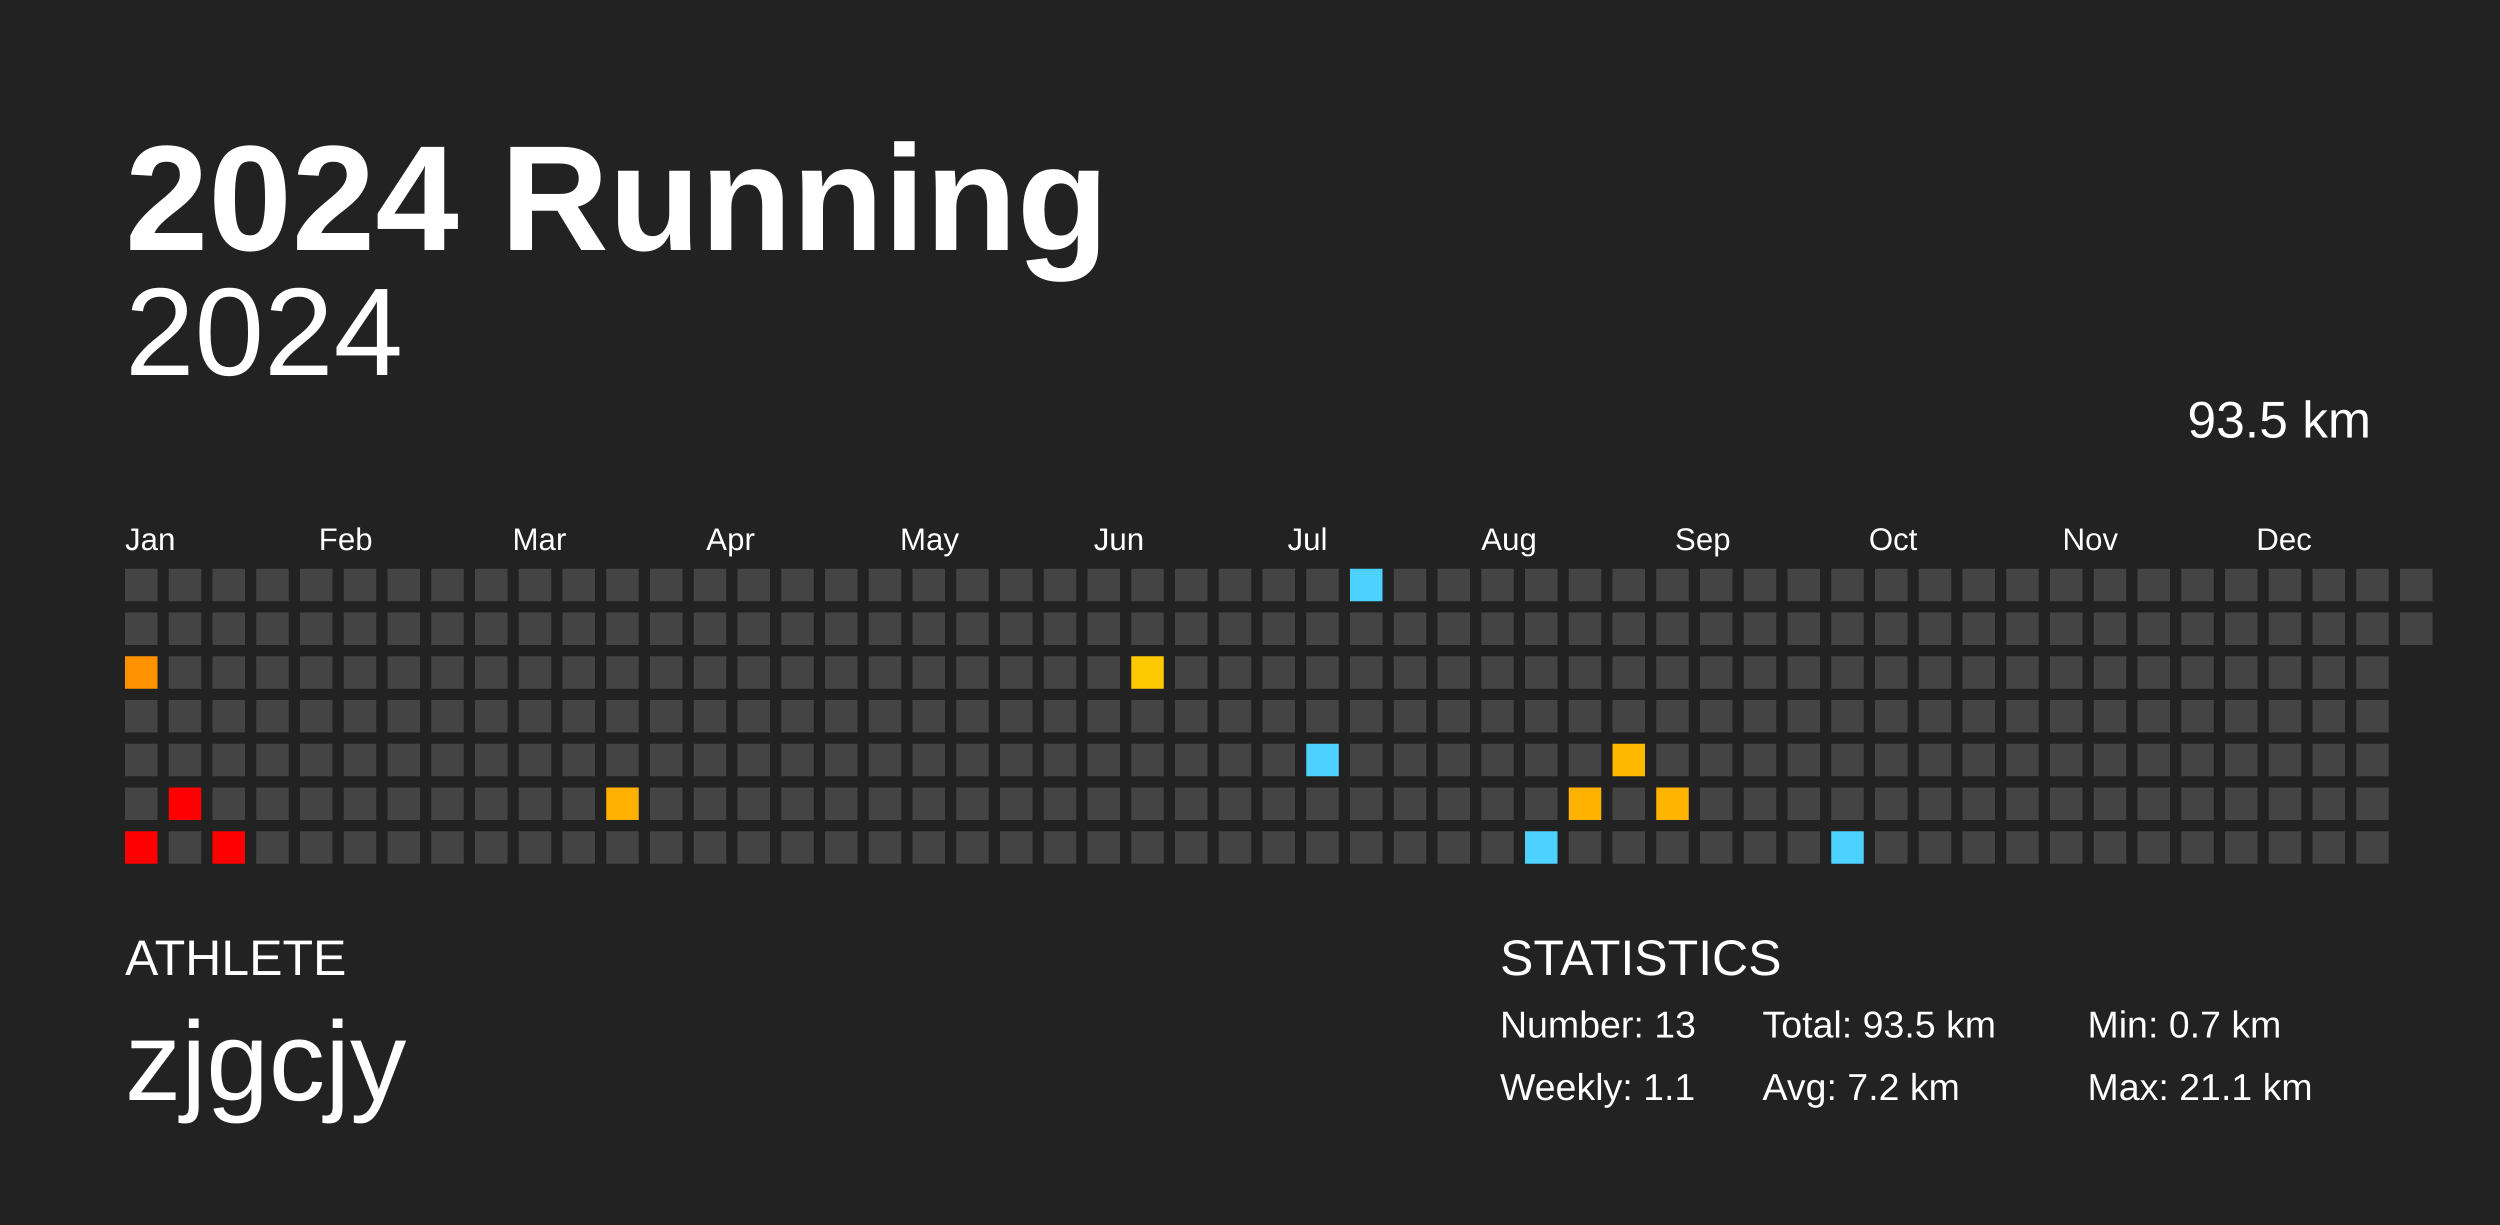
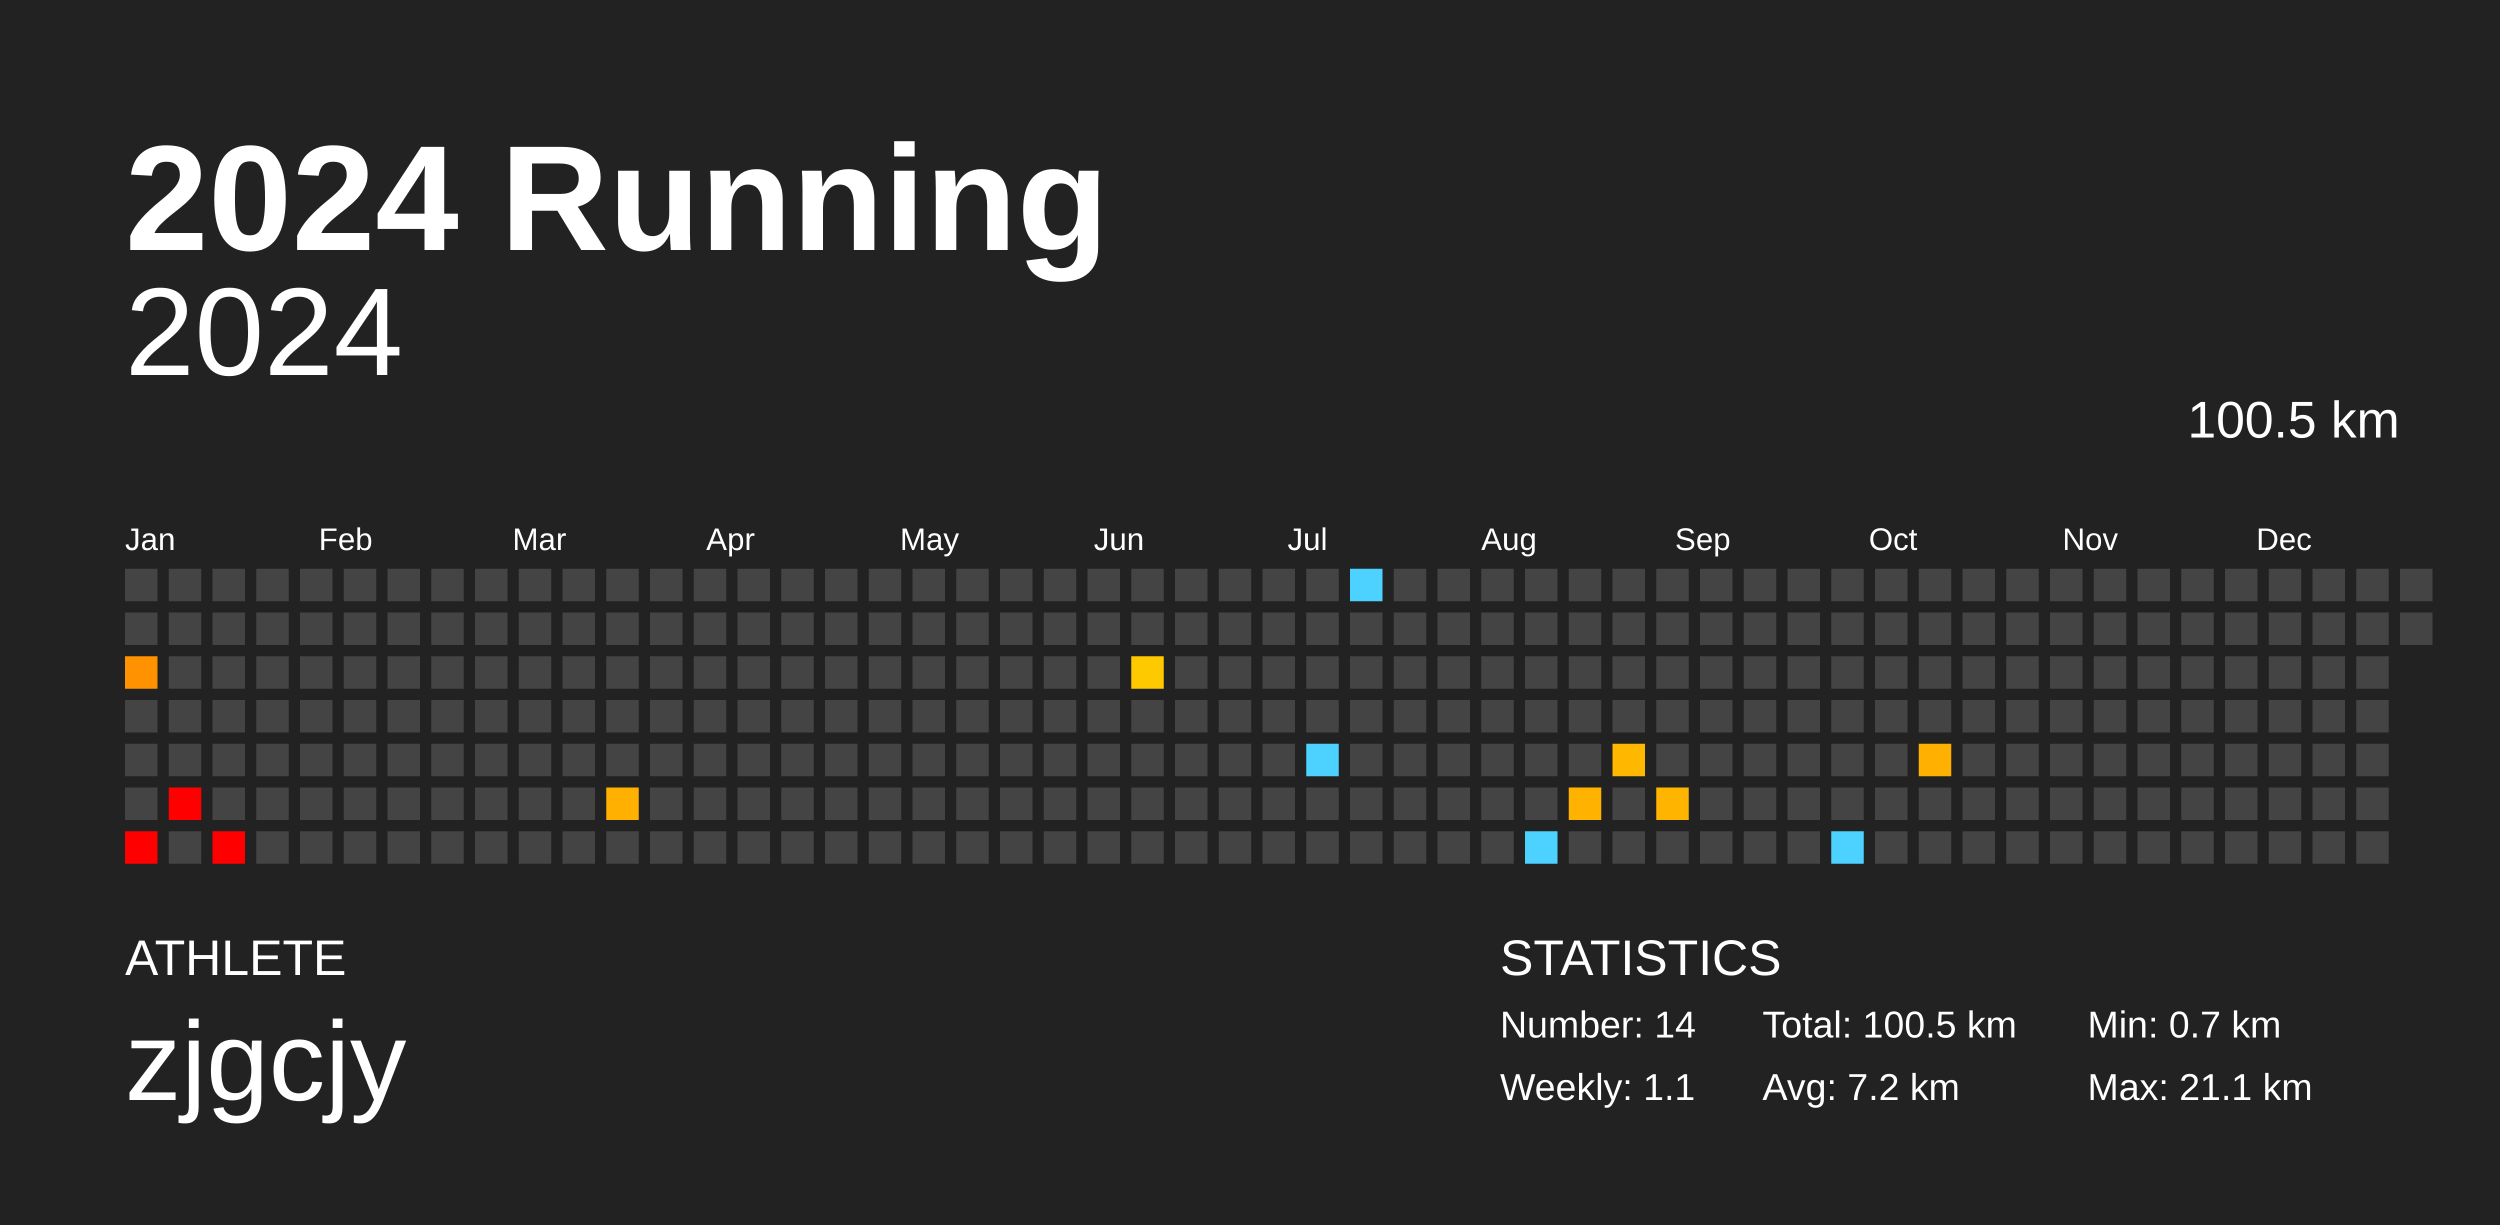
<svg xmlns="http://www.w3.org/2000/svg" baseProfile="full" height="98mm" version="1.1" viewBox="0,0,200,98" width="200mm">
  <defs />
  <rect fill="#222222" height="98" width="200" x="0" y="0" />
  <text fill="#FFFFFF" style="font-size:12px; font-family:Arial; font-weight:bold;" x="10" y="20">2024 Running</text>
  <text fill="#FFFFFF" style="font-size:4px; font-family:Arial" x="10" y="78">ATHLETE</text>
  <text fill="#FFFFFF" style="font-size:9px; font-family:Arial" x="10" y="88">zjgcjy</text>
  <text fill="#FFFFFF" style="font-size:4px; font-family:Arial" x="120" y="78">STATISTICS</text>
-   <text fill="#FFFFFF" style="font-size:3px; font-family:Arial" x="120" y="83">Number: 13</text>
+   <text fill="#FFFFFF" style="font-size:3px; font-family:Arial" x="120" y="83">Number: 14</text>
  <text fill="#FFFFFF" style="font-size:3px; font-family:Arial" x="120" y="88">Weekly: 1.1</text>
-   <text fill="#FFFFFF" style="font-size:3px; font-family:Arial" x="141" y="83">Total: 93.5 km</text>
+   <text fill="#FFFFFF" style="font-size:3px; font-family:Arial" x="141" y="83">Total: 100.5 km</text>
  <text fill="#FFFFFF" style="font-size:3px; font-family:Arial" x="141" y="88">Avg: 7.2 km</text>
  <text fill="#FFFFFF" style="font-size:3px; font-family:Arial" x="167" y="83">Min: 0.7 km</text>
  <text fill="#FFFFFF" style="font-size:3px; font-family:Arial" x="167" y="88">Max: 21.1 km</text>
  <text alignment-baseline="hanging" fill="#FFFFFF" style="font-size:10.0px; font-family:Arial;" x="10" y="30">2024</text>
-   <text alignment-baseline="hanging" fill="#FFFFFF" style="font-size:4.125px; font-family:Arial;" x="175" y="35">93.5 km</text>
+   <text alignment-baseline="hanging" fill="#FFFFFF" style="font-size:4.125px; font-family:Arial;" x="175" y="35">100.5 km</text>
  <text fill="#FFFFFF" style="font-size:2.5px; font-family:Arial" x="10.0" y="44">Jan</text>
  <text fill="#FFFFFF" style="font-size:2.5px; font-family:Arial" x="25.5" y="44">Feb</text>
  <text fill="#FFFFFF" style="font-size:2.5px; font-family:Arial" x="41.0" y="44">Mar</text>
  <text fill="#FFFFFF" style="font-size:2.5px; font-family:Arial" x="56.5" y="44">Apr</text>
  <text fill="#FFFFFF" style="font-size:2.5px; font-family:Arial" x="72.0" y="44">May</text>
  <text fill="#FFFFFF" style="font-size:2.5px; font-family:Arial" x="87.5" y="44">Jun</text>
  <text fill="#FFFFFF" style="font-size:2.5px; font-family:Arial" x="103.0" y="44">Jul</text>
  <text fill="#FFFFFF" style="font-size:2.5px; font-family:Arial" x="118.5" y="44">Aug</text>
  <text fill="#FFFFFF" style="font-size:2.5px; font-family:Arial" x="134.0" y="44">Sep</text>
  <text fill="#FFFFFF" style="font-size:2.5px; font-family:Arial" x="149.5" y="44">Oct</text>
  <text fill="#FFFFFF" style="font-size:2.5px; font-family:Arial" x="165.0" y="44">Nov</text>
  <text fill="#FFFFFF" style="font-size:2.5px; font-family:Arial" x="180.5" y="44">Dec</text>
  <rect fill="#444444" height="2.6" width="2.6" x="10.0" y="45.5" />
  <rect fill="#444444" height="2.6" width="2.6" x="10.0" y="49.0" />
  <rect fill="#ff9200" height="2.6" width="2.6" x="10.0" y="52.5" />
  <rect fill="#444444" height="2.6" width="2.6" x="10.0" y="56.0" />
  <rect fill="#444444" height="2.6" width="2.6" x="10.0" y="59.5" />
  <rect fill="#444444" height="2.6" width="2.6" x="10.0" y="63.0" />
  <rect fill="red" height="2.6" width="2.6" x="10.0" y="66.5" />
  <rect fill="#444444" height="2.6" width="2.6" x="13.5" y="45.5" />
  <rect fill="#444444" height="2.6" width="2.6" x="13.5" y="49.0" />
  <rect fill="#444444" height="2.6" width="2.6" x="13.5" y="52.5" />
  <rect fill="#444444" height="2.6" width="2.6" x="13.5" y="56.0" />
  <rect fill="#444444" height="2.6" width="2.6" x="13.5" y="59.5" />
  <rect fill="red" height="2.6" width="2.6" x="13.5" y="63.0" />
  <rect fill="#444444" height="2.6" width="2.6" x="13.5" y="66.5" />
  <rect fill="#444444" height="2.6" width="2.6" x="17.0" y="45.5" />
  <rect fill="#444444" height="2.6" width="2.6" x="17.0" y="49.0" />
  <rect fill="#444444" height="2.6" width="2.6" x="17.0" y="52.5" />
  <rect fill="#444444" height="2.6" width="2.6" x="17.0" y="56.0" />
  <rect fill="#444444" height="2.6" width="2.6" x="17.0" y="59.5" />
  <rect fill="#444444" height="2.6" width="2.6" x="17.0" y="63.0" />
  <rect fill="red" height="2.6" width="2.6" x="17.0" y="66.5" />
  <rect fill="#444444" height="2.6" width="2.6" x="20.5" y="45.5" />
  <rect fill="#444444" height="2.6" width="2.6" x="20.5" y="49.0" />
  <rect fill="#444444" height="2.6" width="2.6" x="20.5" y="52.5" />
  <rect fill="#444444" height="2.6" width="2.6" x="20.5" y="56.0" />
  <rect fill="#444444" height="2.6" width="2.6" x="20.5" y="59.5" />
  <rect fill="#444444" height="2.6" width="2.6" x="20.5" y="63.0" />
  <rect fill="#444444" height="2.6" width="2.6" x="20.5" y="66.5" />
  <rect fill="#444444" height="2.6" width="2.6" x="24.0" y="45.5" />
  <rect fill="#444444" height="2.6" width="2.6" x="24.0" y="49.0" />
  <rect fill="#444444" height="2.6" width="2.6" x="24.0" y="52.5" />
  <rect fill="#444444" height="2.6" width="2.6" x="24.0" y="56.0" />
  <rect fill="#444444" height="2.6" width="2.6" x="24.0" y="59.5" />
  <rect fill="#444444" height="2.6" width="2.6" x="24.0" y="63.0" />
  <rect fill="#444444" height="2.6" width="2.6" x="24.0" y="66.5" />
  <rect fill="#444444" height="2.6" width="2.6" x="27.5" y="45.5" />
  <rect fill="#444444" height="2.6" width="2.6" x="27.5" y="49.0" />
  <rect fill="#444444" height="2.6" width="2.6" x="27.5" y="52.5" />
  <rect fill="#444444" height="2.6" width="2.6" x="27.5" y="56.0" />
  <rect fill="#444444" height="2.6" width="2.6" x="27.5" y="59.5" />
  <rect fill="#444444" height="2.6" width="2.6" x="27.5" y="63.0" />
  <rect fill="#444444" height="2.6" width="2.6" x="27.5" y="66.5" />
  <rect fill="#444444" height="2.6" width="2.6" x="31.0" y="45.5" />
  <rect fill="#444444" height="2.6" width="2.6" x="31.0" y="49.0" />
  <rect fill="#444444" height="2.6" width="2.6" x="31.0" y="52.5" />
  <rect fill="#444444" height="2.6" width="2.6" x="31.0" y="56.0" />
  <rect fill="#444444" height="2.6" width="2.6" x="31.0" y="59.5" />
  <rect fill="#444444" height="2.6" width="2.6" x="31.0" y="63.0" />
  <rect fill="#444444" height="2.6" width="2.6" x="31.0" y="66.5" />
  <rect fill="#444444" height="2.6" width="2.6" x="34.5" y="45.5" />
  <rect fill="#444444" height="2.6" width="2.6" x="34.5" y="49.0" />
  <rect fill="#444444" height="2.6" width="2.6" x="34.5" y="52.5" />
  <rect fill="#444444" height="2.6" width="2.6" x="34.5" y="56.0" />
  <rect fill="#444444" height="2.6" width="2.6" x="34.5" y="59.5" />
  <rect fill="#444444" height="2.6" width="2.6" x="34.5" y="63.0" />
  <rect fill="#444444" height="2.6" width="2.6" x="34.5" y="66.5" />
  <rect fill="#444444" height="2.6" width="2.6" x="38.0" y="45.5" />
  <rect fill="#444444" height="2.6" width="2.6" x="38.0" y="49.0" />
  <rect fill="#444444" height="2.6" width="2.6" x="38.0" y="52.5" />
  <rect fill="#444444" height="2.6" width="2.6" x="38.0" y="56.0" />
  <rect fill="#444444" height="2.6" width="2.6" x="38.0" y="59.5" />
  <rect fill="#444444" height="2.6" width="2.6" x="38.0" y="63.0" />
  <rect fill="#444444" height="2.6" width="2.6" x="38.0" y="66.5" />
  <rect fill="#444444" height="2.6" width="2.6" x="41.5" y="45.5" />
  <rect fill="#444444" height="2.6" width="2.6" x="41.5" y="49.0" />
  <rect fill="#444444" height="2.6" width="2.6" x="41.5" y="52.5" />
  <rect fill="#444444" height="2.6" width="2.6" x="41.5" y="56.0" />
  <rect fill="#444444" height="2.6" width="2.6" x="41.5" y="59.5" />
  <rect fill="#444444" height="2.6" width="2.6" x="41.5" y="63.0" />
  <rect fill="#444444" height="2.6" width="2.6" x="41.5" y="66.5" />
  <rect fill="#444444" height="2.6" width="2.6" x="45.0" y="45.5" />
  <rect fill="#444444" height="2.6" width="2.6" x="45.0" y="49.0" />
  <rect fill="#444444" height="2.6" width="2.6" x="45.0" y="52.5" />
  <rect fill="#444444" height="2.6" width="2.6" x="45.0" y="56.0" />
  <rect fill="#444444" height="2.6" width="2.6" x="45.0" y="59.5" />
  <rect fill="#444444" height="2.6" width="2.6" x="45.0" y="63.0" />
  <rect fill="#444444" height="2.6" width="2.6" x="45.0" y="66.5" />
  <rect fill="#444444" height="2.6" width="2.6" x="48.5" y="45.5" />
  <rect fill="#444444" height="2.6" width="2.6" x="48.5" y="49.0" />
  <rect fill="#444444" height="2.6" width="2.6" x="48.5" y="52.5" />
  <rect fill="#444444" height="2.6" width="2.6" x="48.5" y="56.0" />
  <rect fill="#444444" height="2.6" width="2.6" x="48.5" y="59.5" />
  <rect fill="#ffb000" height="2.6" width="2.6" x="48.5" y="63.0" />
  <rect fill="#444444" height="2.6" width="2.6" x="48.5" y="66.5" />
  <rect fill="#444444" height="2.6" width="2.6" x="52.0" y="45.5" />
  <rect fill="#444444" height="2.6" width="2.6" x="52.0" y="49.0" />
  <rect fill="#444444" height="2.6" width="2.6" x="52.0" y="52.5" />
  <rect fill="#444444" height="2.6" width="2.6" x="52.0" y="56.0" />
  <rect fill="#444444" height="2.6" width="2.6" x="52.0" y="59.5" />
  <rect fill="#444444" height="2.6" width="2.6" x="52.0" y="63.0" />
  <rect fill="#444444" height="2.6" width="2.6" x="52.0" y="66.5" />
  <rect fill="#444444" height="2.6" width="2.6" x="55.5" y="45.5" />
  <rect fill="#444444" height="2.6" width="2.6" x="55.5" y="49.0" />
  <rect fill="#444444" height="2.6" width="2.6" x="55.5" y="52.5" />
  <rect fill="#444444" height="2.6" width="2.6" x="55.5" y="56.0" />
  <rect fill="#444444" height="2.6" width="2.6" x="55.5" y="59.5" />
  <rect fill="#444444" height="2.6" width="2.6" x="55.5" y="63.0" />
  <rect fill="#444444" height="2.6" width="2.6" x="55.5" y="66.5" />
  <rect fill="#444444" height="2.6" width="2.6" x="59.0" y="45.5" />
  <rect fill="#444444" height="2.6" width="2.6" x="59.0" y="49.0" />
  <rect fill="#444444" height="2.6" width="2.6" x="59.0" y="52.5" />
  <rect fill="#444444" height="2.6" width="2.6" x="59.0" y="56.0" />
  <rect fill="#444444" height="2.6" width="2.6" x="59.0" y="59.5" />
  <rect fill="#444444" height="2.6" width="2.6" x="59.0" y="63.0" />
  <rect fill="#444444" height="2.6" width="2.6" x="59.0" y="66.5" />
  <rect fill="#444444" height="2.6" width="2.6" x="62.5" y="45.5" />
  <rect fill="#444444" height="2.6" width="2.6" x="62.5" y="49.0" />
  <rect fill="#444444" height="2.6" width="2.6" x="62.5" y="52.5" />
  <rect fill="#444444" height="2.6" width="2.6" x="62.5" y="56.0" />
  <rect fill="#444444" height="2.6" width="2.6" x="62.5" y="59.5" />
  <rect fill="#444444" height="2.6" width="2.6" x="62.5" y="63.0" />
  <rect fill="#444444" height="2.6" width="2.6" x="62.5" y="66.5" />
  <rect fill="#444444" height="2.6" width="2.6" x="66.0" y="45.5" />
  <rect fill="#444444" height="2.6" width="2.6" x="66.0" y="49.0" />
  <rect fill="#444444" height="2.6" width="2.6" x="66.0" y="52.5" />
  <rect fill="#444444" height="2.6" width="2.6" x="66.0" y="56.0" />
  <rect fill="#444444" height="2.6" width="2.6" x="66.0" y="59.5" />
  <rect fill="#444444" height="2.6" width="2.6" x="66.0" y="63.0" />
  <rect fill="#444444" height="2.6" width="2.6" x="66.0" y="66.5" />
  <rect fill="#444444" height="2.6" width="2.6" x="69.5" y="45.5" />
  <rect fill="#444444" height="2.6" width="2.6" x="69.5" y="49.0" />
  <rect fill="#444444" height="2.6" width="2.6" x="69.5" y="52.5" />
  <rect fill="#444444" height="2.6" width="2.6" x="69.5" y="56.0" />
  <rect fill="#444444" height="2.6" width="2.6" x="69.5" y="59.5" />
  <rect fill="#444444" height="2.6" width="2.6" x="69.5" y="63.0" />
  <rect fill="#444444" height="2.6" width="2.6" x="69.5" y="66.5" />
  <rect fill="#444444" height="2.6" width="2.6" x="73.0" y="45.5" />
  <rect fill="#444444" height="2.6" width="2.6" x="73.0" y="49.0" />
  <rect fill="#444444" height="2.6" width="2.6" x="73.0" y="52.5" />
  <rect fill="#444444" height="2.6" width="2.6" x="73.0" y="56.0" />
  <rect fill="#444444" height="2.6" width="2.6" x="73.0" y="59.5" />
  <rect fill="#444444" height="2.6" width="2.6" x="73.0" y="63.0" />
  <rect fill="#444444" height="2.6" width="2.6" x="73.0" y="66.5" />
  <rect fill="#444444" height="2.6" width="2.6" x="76.5" y="45.5" />
  <rect fill="#444444" height="2.6" width="2.6" x="76.5" y="49.0" />
  <rect fill="#444444" height="2.6" width="2.6" x="76.5" y="52.5" />
  <rect fill="#444444" height="2.6" width="2.6" x="76.5" y="56.0" />
  <rect fill="#444444" height="2.6" width="2.6" x="76.5" y="59.5" />
  <rect fill="#444444" height="2.6" width="2.6" x="76.5" y="63.0" />
  <rect fill="#444444" height="2.6" width="2.6" x="76.5" y="66.5" />
  <rect fill="#444444" height="2.6" width="2.6" x="80.0" y="45.5" />
  <rect fill="#444444" height="2.6" width="2.6" x="80.0" y="49.0" />
  <rect fill="#444444" height="2.6" width="2.6" x="80.0" y="52.5" />
  <rect fill="#444444" height="2.6" width="2.6" x="80.0" y="56.0" />
  <rect fill="#444444" height="2.6" width="2.6" x="80.0" y="59.5" />
  <rect fill="#444444" height="2.6" width="2.6" x="80.0" y="63.0" />
  <rect fill="#444444" height="2.6" width="2.6" x="80.0" y="66.5" />
  <rect fill="#444444" height="2.6" width="2.6" x="83.5" y="45.5" />
  <rect fill="#444444" height="2.6" width="2.6" x="83.5" y="49.0" />
  <rect fill="#444444" height="2.6" width="2.6" x="83.5" y="52.5" />
  <rect fill="#444444" height="2.6" width="2.6" x="83.5" y="56.0" />
  <rect fill="#444444" height="2.6" width="2.6" x="83.5" y="59.5" />
  <rect fill="#444444" height="2.6" width="2.6" x="83.5" y="63.0" />
  <rect fill="#444444" height="2.6" width="2.6" x="83.5" y="66.5" />
  <rect fill="#444444" height="2.6" width="2.6" x="87.0" y="45.5" />
  <rect fill="#444444" height="2.6" width="2.6" x="87.0" y="49.0" />
  <rect fill="#444444" height="2.6" width="2.6" x="87.0" y="52.5" />
  <rect fill="#444444" height="2.6" width="2.6" x="87.0" y="56.0" />
  <rect fill="#444444" height="2.6" width="2.6" x="87.0" y="59.5" />
  <rect fill="#444444" height="2.6" width="2.6" x="87.0" y="63.0" />
  <rect fill="#444444" height="2.6" width="2.6" x="87.0" y="66.5" />
  <rect fill="#444444" height="2.6" width="2.6" x="90.5" y="45.5" />
  <rect fill="#444444" height="2.6" width="2.6" x="90.5" y="49.0" />
  <rect fill="#ffc900" height="2.6" width="2.6" x="90.5" y="52.5" />
  <rect fill="#444444" height="2.6" width="2.6" x="90.5" y="56.0" />
  <rect fill="#444444" height="2.6" width="2.6" x="90.5" y="59.5" />
  <rect fill="#444444" height="2.6" width="2.6" x="90.5" y="63.0" />
  <rect fill="#444444" height="2.6" width="2.6" x="90.5" y="66.5" />
  <rect fill="#444444" height="2.6" width="2.6" x="94.0" y="45.5" />
  <rect fill="#444444" height="2.6" width="2.6" x="94.0" y="49.0" />
  <rect fill="#444444" height="2.6" width="2.6" x="94.0" y="52.5" />
  <rect fill="#444444" height="2.6" width="2.6" x="94.0" y="56.0" />
  <rect fill="#444444" height="2.6" width="2.6" x="94.0" y="59.5" />
  <rect fill="#444444" height="2.6" width="2.6" x="94.0" y="63.0" />
  <rect fill="#444444" height="2.6" width="2.6" x="94.0" y="66.5" />
  <rect fill="#444444" height="2.6" width="2.6" x="97.5" y="45.5" />
  <rect fill="#444444" height="2.6" width="2.6" x="97.5" y="49.0" />
  <rect fill="#444444" height="2.6" width="2.6" x="97.5" y="52.5" />
  <rect fill="#444444" height="2.6" width="2.6" x="97.5" y="56.0" />
  <rect fill="#444444" height="2.6" width="2.6" x="97.5" y="59.5" />
  <rect fill="#444444" height="2.6" width="2.6" x="97.5" y="63.0" />
  <rect fill="#444444" height="2.6" width="2.6" x="97.5" y="66.5" />
  <rect fill="#444444" height="2.6" width="2.6" x="101.0" y="45.5" />
  <rect fill="#444444" height="2.6" width="2.6" x="101.0" y="49.0" />
  <rect fill="#444444" height="2.6" width="2.6" x="101.0" y="52.5" />
  <rect fill="#444444" height="2.6" width="2.6" x="101.0" y="56.0" />
  <rect fill="#444444" height="2.6" width="2.6" x="101.0" y="59.5" />
  <rect fill="#444444" height="2.6" width="2.6" x="101.0" y="63.0" />
  <rect fill="#444444" height="2.6" width="2.6" x="101.0" y="66.5" />
  <rect fill="#444444" height="2.6" width="2.6" x="104.5" y="45.5" />
  <rect fill="#444444" height="2.6" width="2.6" x="104.5" y="49.0" />
  <rect fill="#444444" height="2.6" width="2.6" x="104.5" y="52.5" />
  <rect fill="#444444" height="2.6" width="2.6" x="104.5" y="56.0" />
  <rect fill="#4dd2ff" height="2.6" width="2.6" x="104.5" y="59.5" />
  <rect fill="#444444" height="2.6" width="2.6" x="104.5" y="63.0" />
  <rect fill="#444444" height="2.6" width="2.6" x="104.5" y="66.5" />
  <rect fill="#4dd2ff" height="2.6" width="2.6" x="108.0" y="45.5" />
  <rect fill="#444444" height="2.6" width="2.6" x="108.0" y="49.0" />
  <rect fill="#444444" height="2.6" width="2.6" x="108.0" y="52.5" />
  <rect fill="#444444" height="2.6" width="2.6" x="108.0" y="56.0" />
  <rect fill="#444444" height="2.6" width="2.6" x="108.0" y="59.5" />
  <rect fill="#444444" height="2.6" width="2.6" x="108.0" y="63.0" />
  <rect fill="#444444" height="2.6" width="2.6" x="108.0" y="66.5" />
  <rect fill="#444444" height="2.6" width="2.6" x="111.5" y="45.5" />
  <rect fill="#444444" height="2.6" width="2.6" x="111.5" y="49.0" />
  <rect fill="#444444" height="2.6" width="2.6" x="111.5" y="52.5" />
  <rect fill="#444444" height="2.6" width="2.6" x="111.5" y="56.0" />
  <rect fill="#444444" height="2.6" width="2.6" x="111.5" y="59.5" />
  <rect fill="#444444" height="2.6" width="2.6" x="111.5" y="63.0" />
  <rect fill="#444444" height="2.6" width="2.6" x="111.5" y="66.5" />
  <rect fill="#444444" height="2.6" width="2.6" x="115.0" y="45.5" />
  <rect fill="#444444" height="2.6" width="2.6" x="115.0" y="49.0" />
  <rect fill="#444444" height="2.6" width="2.6" x="115.0" y="52.5" />
  <rect fill="#444444" height="2.6" width="2.6" x="115.0" y="56.0" />
  <rect fill="#444444" height="2.6" width="2.6" x="115.0" y="59.5" />
  <rect fill="#444444" height="2.6" width="2.6" x="115.0" y="63.0" />
  <rect fill="#444444" height="2.6" width="2.6" x="115.0" y="66.5" />
  <rect fill="#444444" height="2.6" width="2.6" x="118.5" y="45.5" />
  <rect fill="#444444" height="2.6" width="2.6" x="118.5" y="49.0" />
  <rect fill="#444444" height="2.6" width="2.6" x="118.5" y="52.5" />
  <rect fill="#444444" height="2.6" width="2.6" x="118.5" y="56.0" />
  <rect fill="#444444" height="2.6" width="2.6" x="118.5" y="59.5" />
  <rect fill="#444444" height="2.6" width="2.6" x="118.5" y="63.0" />
  <rect fill="#444444" height="2.6" width="2.6" x="118.5" y="66.5" />
  <rect fill="#444444" height="2.6" width="2.6" x="122.0" y="45.5" />
  <rect fill="#444444" height="2.6" width="2.6" x="122.0" y="49.0" />
  <rect fill="#444444" height="2.6" width="2.6" x="122.0" y="52.5" />
  <rect fill="#444444" height="2.6" width="2.6" x="122.0" y="56.0" />
  <rect fill="#444444" height="2.6" width="2.6" x="122.0" y="59.5" />
  <rect fill="#444444" height="2.6" width="2.6" x="122.0" y="63.0" />
  <rect fill="#4dd2ff" height="2.6" width="2.6" x="122.0" y="66.5" />
  <rect fill="#444444" height="2.6" width="2.6" x="125.5" y="45.5" />
  <rect fill="#444444" height="2.6" width="2.6" x="125.5" y="49.0" />
  <rect fill="#444444" height="2.6" width="2.6" x="125.5" y="52.5" />
  <rect fill="#444444" height="2.6" width="2.6" x="125.5" y="56.0" />
  <rect fill="#444444" height="2.6" width="2.6" x="125.5" y="59.5" />
  <rect fill="#ffb200" height="2.6" width="2.6" x="125.5" y="63.0" />
  <rect fill="#444444" height="2.6" width="2.6" x="125.5" y="66.5" />
  <rect fill="#444444" height="2.6" width="2.6" x="129.0" y="45.5" />
  <rect fill="#444444" height="2.6" width="2.6" x="129.0" y="49.0" />
  <rect fill="#444444" height="2.6" width="2.6" x="129.0" y="52.5" />
  <rect fill="#444444" height="2.6" width="2.6" x="129.0" y="56.0" />
  <rect fill="#ffb700" height="2.6" width="2.6" x="129.0" y="59.5" />
  <rect fill="#444444" height="2.6" width="2.6" x="129.0" y="63.0" />
  <rect fill="#444444" height="2.6" width="2.6" x="129.0" y="66.5" />
  <rect fill="#444444" height="2.6" width="2.6" x="132.5" y="45.5" />
  <rect fill="#444444" height="2.6" width="2.6" x="132.5" y="49.0" />
  <rect fill="#444444" height="2.6" width="2.6" x="132.5" y="52.5" />
  <rect fill="#444444" height="2.6" width="2.6" x="132.5" y="56.0" />
  <rect fill="#444444" height="2.6" width="2.6" x="132.5" y="59.5" />
  <rect fill="#ffb500" height="2.6" width="2.6" x="132.5" y="63.0" />
  <rect fill="#444444" height="2.6" width="2.6" x="132.5" y="66.5" />
  <rect fill="#444444" height="2.6" width="2.6" x="136.0" y="45.5" />
  <rect fill="#444444" height="2.6" width="2.6" x="136.0" y="49.0" />
  <rect fill="#444444" height="2.6" width="2.6" x="136.0" y="52.5" />
  <rect fill="#444444" height="2.6" width="2.6" x="136.0" y="56.0" />
  <rect fill="#444444" height="2.6" width="2.6" x="136.0" y="59.5" />
  <rect fill="#444444" height="2.6" width="2.6" x="136.0" y="63.0" />
  <rect fill="#444444" height="2.6" width="2.6" x="136.0" y="66.5" />
  <rect fill="#444444" height="2.6" width="2.6" x="139.5" y="45.5" />
  <rect fill="#444444" height="2.6" width="2.6" x="139.5" y="49.0" />
  <rect fill="#444444" height="2.6" width="2.6" x="139.5" y="52.5" />
  <rect fill="#444444" height="2.6" width="2.6" x="139.5" y="56.0" />
  <rect fill="#444444" height="2.6" width="2.6" x="139.5" y="59.5" />
  <rect fill="#444444" height="2.6" width="2.6" x="139.5" y="63.0" />
  <rect fill="#444444" height="2.6" width="2.6" x="139.5" y="66.5" />
  <rect fill="#444444" height="2.6" width="2.6" x="143.0" y="45.5" />
  <rect fill="#444444" height="2.6" width="2.6" x="143.0" y="49.0" />
  <rect fill="#444444" height="2.6" width="2.6" x="143.0" y="52.5" />
  <rect fill="#444444" height="2.6" width="2.6" x="143.0" y="56.0" />
  <rect fill="#444444" height="2.6" width="2.6" x="143.0" y="59.5" />
  <rect fill="#444444" height="2.6" width="2.6" x="143.0" y="63.0" />
  <rect fill="#444444" height="2.6" width="2.6" x="143.0" y="66.5" />
  <rect fill="#444444" height="2.6" width="2.6" x="146.5" y="45.5" />
  <rect fill="#444444" height="2.6" width="2.6" x="146.5" y="49.0" />
  <rect fill="#444444" height="2.6" width="2.6" x="146.5" y="52.5" />
  <rect fill="#444444" height="2.6" width="2.6" x="146.5" y="56.0" />
  <rect fill="#444444" height="2.6" width="2.6" x="146.5" y="59.5" />
  <rect fill="#444444" height="2.6" width="2.6" x="146.5" y="63.0" />
  <rect fill="#4dd2ff" height="2.6" width="2.6" x="146.5" y="66.5" />
  <rect fill="#444444" height="2.6" width="2.6" x="150.0" y="45.5" />
  <rect fill="#444444" height="2.6" width="2.6" x="150.0" y="49.0" />
  <rect fill="#444444" height="2.6" width="2.6" x="150.0" y="52.5" />
  <rect fill="#444444" height="2.6" width="2.6" x="150.0" y="56.0" />
  <rect fill="#444444" height="2.6" width="2.6" x="150.0" y="59.5" />
  <rect fill="#444444" height="2.6" width="2.6" x="150.0" y="63.0" />
  <rect fill="#444444" height="2.6" width="2.6" x="150.0" y="66.5" />
  <rect fill="#444444" height="2.6" width="2.6" x="153.5" y="45.5" />
  <rect fill="#444444" height="2.6" width="2.6" x="153.5" y="49.0" />
  <rect fill="#444444" height="2.6" width="2.6" x="153.5" y="52.5" />
  <rect fill="#444444" height="2.6" width="2.6" x="153.5" y="56.0" />
-   <rect fill="#444444" height="2.6" width="2.6" x="153.5" y="59.5" />
+   <rect fill="#ffb000" height="2.6" width="2.6" x="153.5" y="59.5" />
  <rect fill="#444444" height="2.6" width="2.6" x="153.5" y="63.0" />
  <rect fill="#444444" height="2.6" width="2.6" x="153.5" y="66.5" />
  <rect fill="#444444" height="2.6" width="2.6" x="157.0" y="45.5" />
  <rect fill="#444444" height="2.6" width="2.6" x="157.0" y="49.0" />
  <rect fill="#444444" height="2.6" width="2.6" x="157.0" y="52.5" />
  <rect fill="#444444" height="2.6" width="2.6" x="157.0" y="56.0" />
  <rect fill="#444444" height="2.6" width="2.6" x="157.0" y="59.5" />
  <rect fill="#444444" height="2.6" width="2.6" x="157.0" y="63.0" />
  <rect fill="#444444" height="2.6" width="2.6" x="157.0" y="66.5" />
  <rect fill="#444444" height="2.6" width="2.6" x="160.5" y="45.5" />
  <rect fill="#444444" height="2.6" width="2.6" x="160.5" y="49.0" />
  <rect fill="#444444" height="2.6" width="2.6" x="160.5" y="52.5" />
  <rect fill="#444444" height="2.6" width="2.6" x="160.5" y="56.0" />
  <rect fill="#444444" height="2.6" width="2.6" x="160.5" y="59.5" />
  <rect fill="#444444" height="2.6" width="2.6" x="160.5" y="63.0" />
  <rect fill="#444444" height="2.6" width="2.6" x="160.5" y="66.5" />
  <rect fill="#444444" height="2.6" width="2.6" x="164.0" y="45.5" />
  <rect fill="#444444" height="2.6" width="2.6" x="164.0" y="49.0" />
  <rect fill="#444444" height="2.6" width="2.6" x="164.0" y="52.5" />
  <rect fill="#444444" height="2.6" width="2.6" x="164.0" y="56.0" />
  <rect fill="#444444" height="2.6" width="2.6" x="164.0" y="59.5" />
  <rect fill="#444444" height="2.6" width="2.6" x="164.0" y="63.0" />
  <rect fill="#444444" height="2.6" width="2.6" x="164.0" y="66.5" />
  <rect fill="#444444" height="2.6" width="2.6" x="167.5" y="45.5" />
  <rect fill="#444444" height="2.6" width="2.6" x="167.5" y="49.0" />
  <rect fill="#444444" height="2.6" width="2.6" x="167.5" y="52.5" />
  <rect fill="#444444" height="2.6" width="2.6" x="167.5" y="56.0" />
  <rect fill="#444444" height="2.6" width="2.6" x="167.5" y="59.5" />
  <rect fill="#444444" height="2.6" width="2.6" x="167.5" y="63.0" />
  <rect fill="#444444" height="2.6" width="2.6" x="167.5" y="66.5" />
  <rect fill="#444444" height="2.6" width="2.6" x="171.0" y="45.5" />
  <rect fill="#444444" height="2.6" width="2.6" x="171.0" y="49.0" />
  <rect fill="#444444" height="2.6" width="2.6" x="171.0" y="52.5" />
  <rect fill="#444444" height="2.6" width="2.6" x="171.0" y="56.0" />
  <rect fill="#444444" height="2.6" width="2.6" x="171.0" y="59.5" />
  <rect fill="#444444" height="2.6" width="2.6" x="171.0" y="63.0" />
  <rect fill="#444444" height="2.6" width="2.6" x="171.0" y="66.5" />
  <rect fill="#444444" height="2.6" width="2.6" x="174.5" y="45.5" />
  <rect fill="#444444" height="2.6" width="2.6" x="174.5" y="49.0" />
  <rect fill="#444444" height="2.6" width="2.6" x="174.5" y="52.5" />
  <rect fill="#444444" height="2.6" width="2.6" x="174.5" y="56.0" />
  <rect fill="#444444" height="2.6" width="2.6" x="174.5" y="59.5" />
  <rect fill="#444444" height="2.6" width="2.6" x="174.5" y="63.0" />
  <rect fill="#444444" height="2.6" width="2.6" x="174.5" y="66.5" />
  <rect fill="#444444" height="2.6" width="2.6" x="178.0" y="45.5" />
  <rect fill="#444444" height="2.6" width="2.6" x="178.0" y="49.0" />
  <rect fill="#444444" height="2.6" width="2.6" x="178.0" y="52.5" />
  <rect fill="#444444" height="2.6" width="2.6" x="178.0" y="56.0" />
  <rect fill="#444444" height="2.6" width="2.6" x="178.0" y="59.5" />
  <rect fill="#444444" height="2.6" width="2.6" x="178.0" y="63.0" />
  <rect fill="#444444" height="2.6" width="2.6" x="178.0" y="66.5" />
  <rect fill="#444444" height="2.6" width="2.6" x="181.5" y="45.5" />
  <rect fill="#444444" height="2.6" width="2.6" x="181.5" y="49.0" />
  <rect fill="#444444" height="2.6" width="2.6" x="181.5" y="52.5" />
  <rect fill="#444444" height="2.6" width="2.6" x="181.5" y="56.0" />
  <rect fill="#444444" height="2.6" width="2.6" x="181.5" y="59.5" />
  <rect fill="#444444" height="2.6" width="2.6" x="181.5" y="63.0" />
  <rect fill="#444444" height="2.6" width="2.6" x="181.5" y="66.5" />
  <rect fill="#444444" height="2.6" width="2.6" x="185.0" y="45.5" />
  <rect fill="#444444" height="2.6" width="2.6" x="185.0" y="49.0" />
  <rect fill="#444444" height="2.6" width="2.6" x="185.0" y="52.5" />
  <rect fill="#444444" height="2.6" width="2.6" x="185.0" y="56.0" />
  <rect fill="#444444" height="2.6" width="2.6" x="185.0" y="59.5" />
  <rect fill="#444444" height="2.6" width="2.6" x="185.0" y="63.0" />
  <rect fill="#444444" height="2.6" width="2.6" x="185.0" y="66.5" />
  <rect fill="#444444" height="2.6" width="2.6" x="188.5" y="45.5" />
  <rect fill="#444444" height="2.6" width="2.6" x="188.5" y="49.0" />
  <rect fill="#444444" height="2.6" width="2.6" x="188.5" y="52.5" />
  <rect fill="#444444" height="2.6" width="2.6" x="188.5" y="56.0" />
  <rect fill="#444444" height="2.6" width="2.6" x="188.5" y="59.5" />
  <rect fill="#444444" height="2.6" width="2.6" x="188.5" y="63.0" />
  <rect fill="#444444" height="2.6" width="2.6" x="188.5" y="66.5" />
  <rect fill="#444444" height="2.6" width="2.6" x="192.0" y="45.5" />
  <rect fill="#444444" height="2.6" width="2.6" x="192.0" y="49.0" />
</svg>
